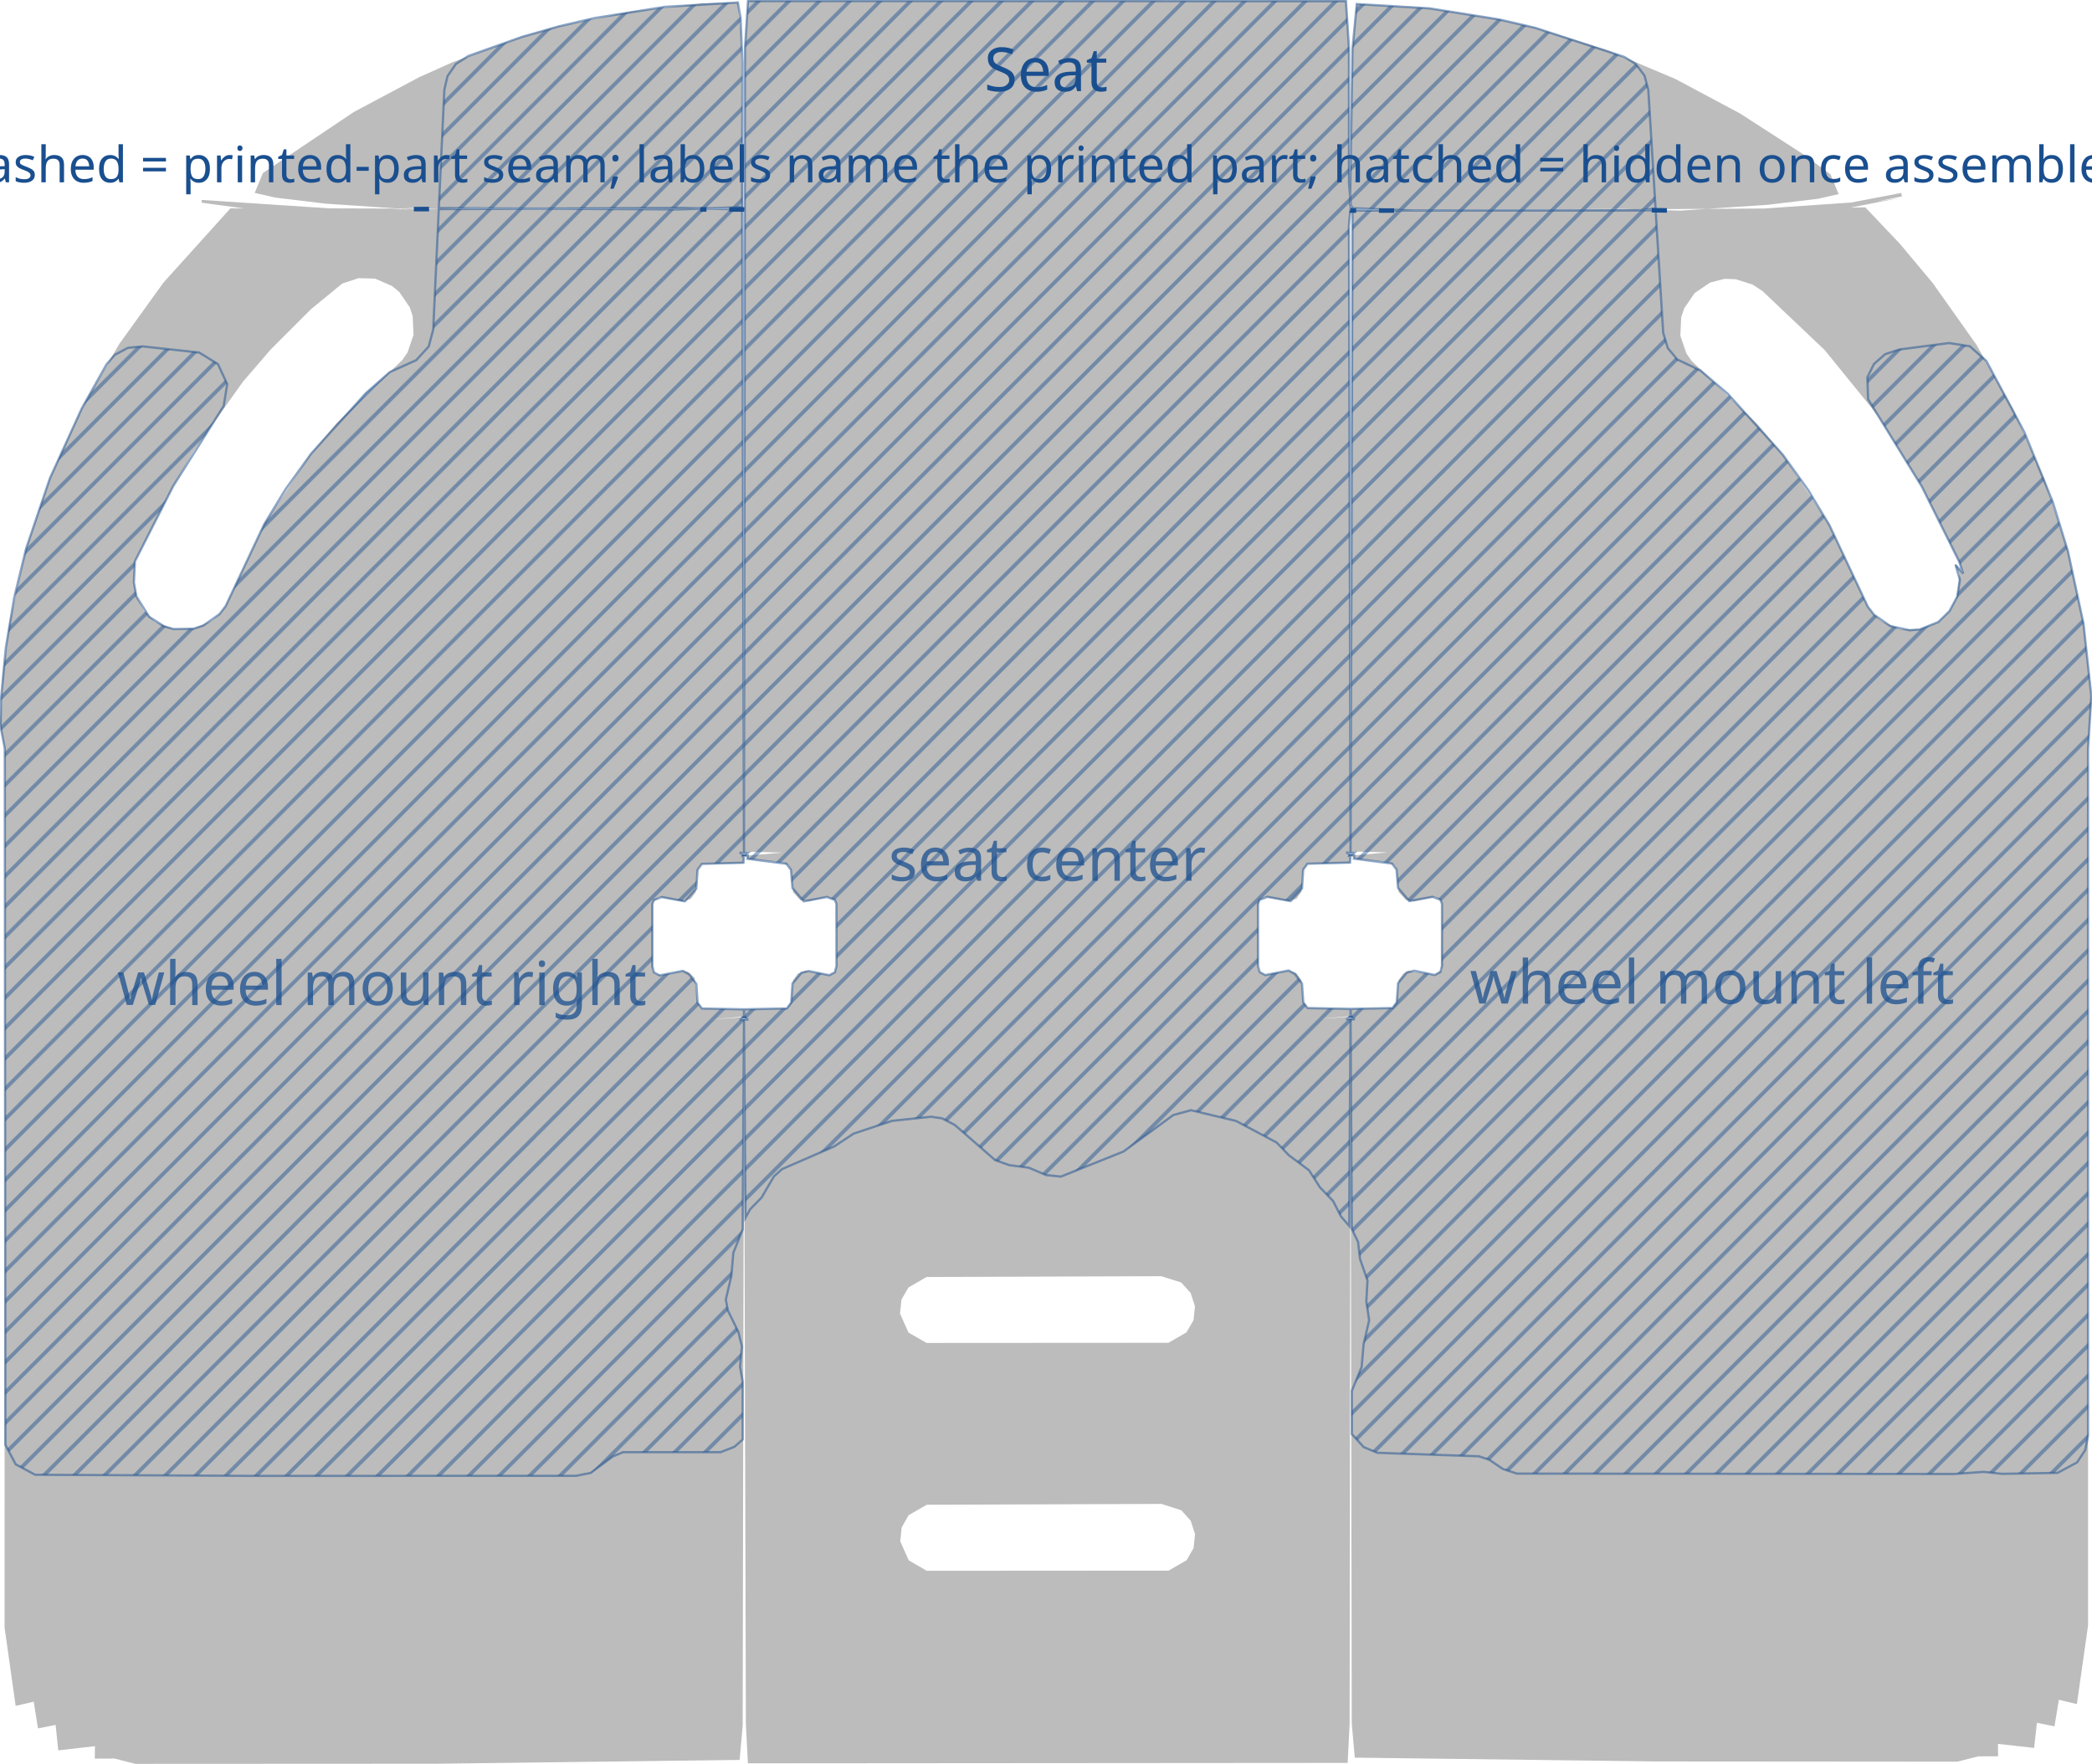
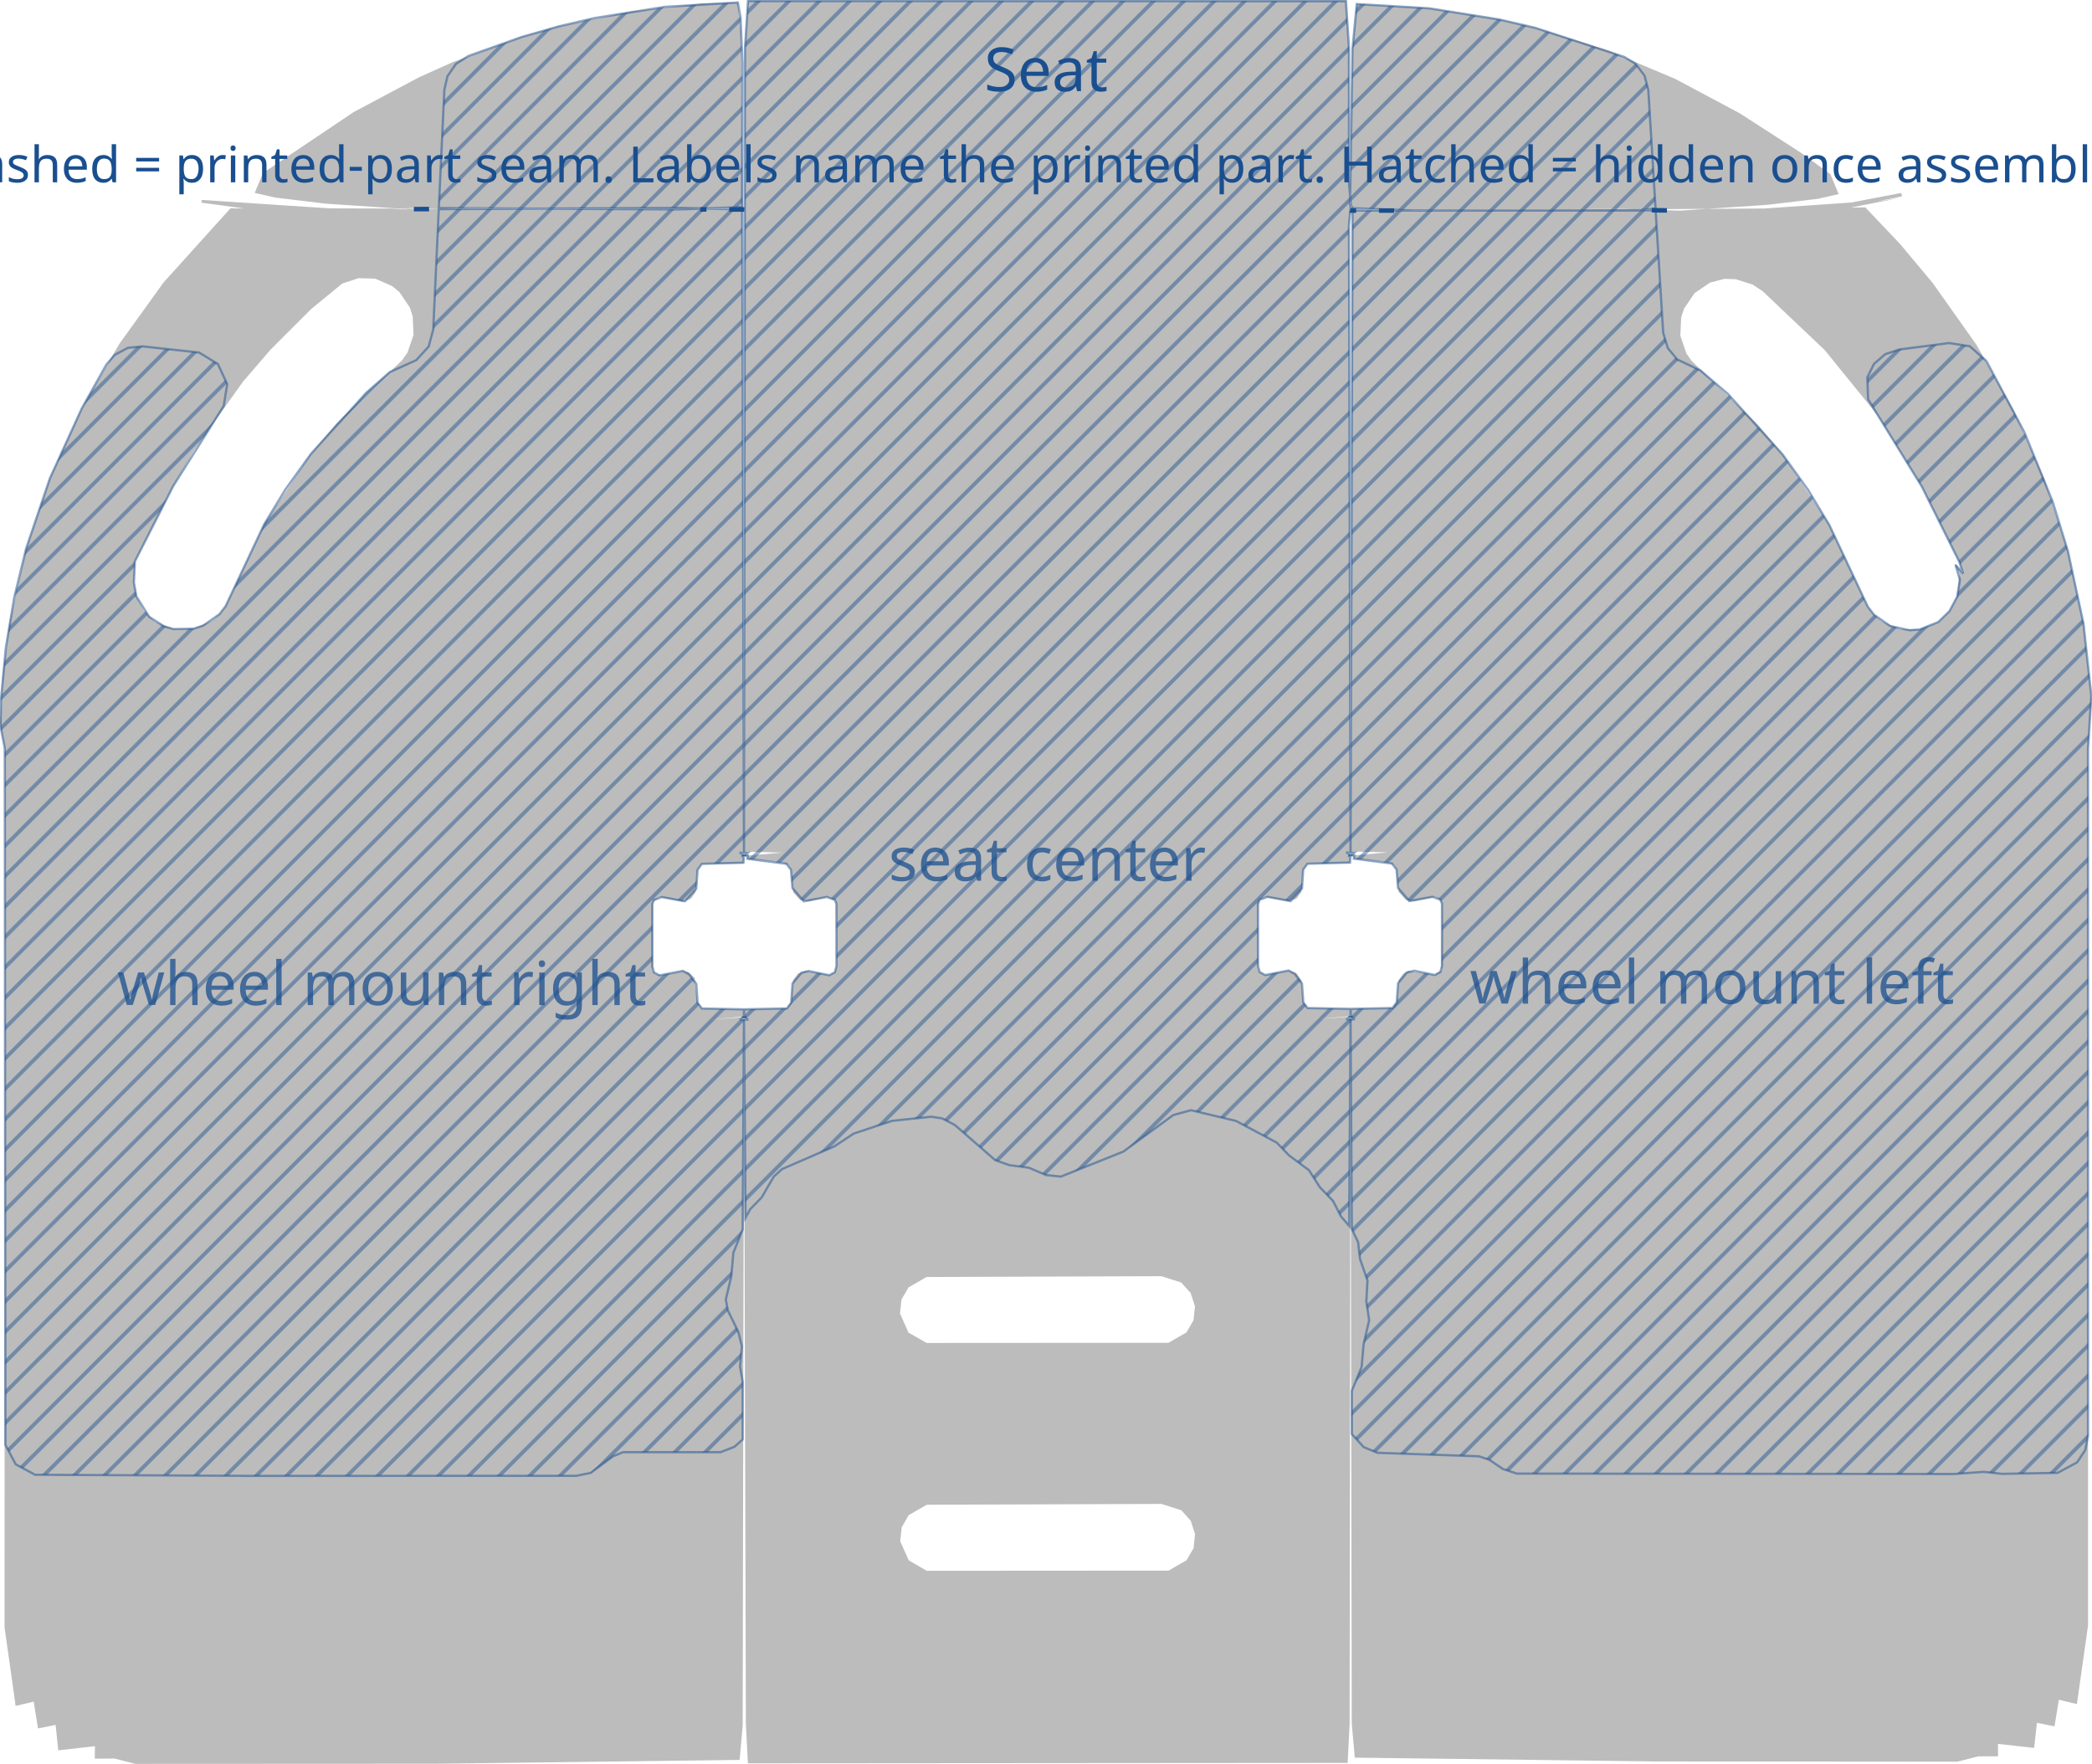
<svg xmlns="http://www.w3.org/2000/svg" width="275.4mm" height="232.2mm" viewBox="0 0 275.4 232.2" version="1.1">
  <defs>
    <pattern id="hidden" width="4" height="4" patternUnits="userSpaceOnUse">
      <path d="M-1 1 L1 -1 M0 4 L4 0 M3 5 L5 3" stroke="#1a4f8f" stroke-width="0.5" stroke-opacity="0.45" />
    </pattern>
  </defs>
  <path d="M220.5 10.37 L211.53 6.59 L202.21 3.69 L197.46 2.58 L188.07 1.08 L178.61 0.53 L178.04 6.53 L177.72 26.96 L178.15 27.42 L177.94 27.7 L213.65 27.5 L221.17 27.73 L232.73 26.96 L239.34 26.17 L242.05 25.55 L240.96 22.93 L237.13 20.14 L229.07 14.94 Z M97.55 4.33 L97.13 0.33 L92.4 0.45 L82.94 1.53 L73.48 3.49 L68.78 4.83 L59.6 8.18 L55.15 10.18 L46.55 14.76 L34.62 22.77 L33.53 25.39 L36.24 26.01 L42.87 26.81 L54.48 27.59 L62.02 27.35 L97.8 27.57 Z M184.13 129 L183.88 131.94 L183.32 132.7 L177.79 132.81 L177.79 133.89 L178.35 134.2 L177.79 134.11 L177.95 226.88 L178.35 231.38 L218.06 231.88 L257.68 231.91 L260.43 231.21 L263.03 231.2 L263.02 229.57 L267.78 230.1 L268.15 226.79 L270.46 227.26 L271.04 223.76 L273.41 224.33 L274.88 213.99 L274.88 98.56 L275.35 92.01 L274.3 82.2 L272.21 72.47 L269.12 63.05 L265.09 54.01 L260.19 45.39 L254.44 37.27 L250.17 32.16 L245.56 27.3 L243.67 27.32 L250.16 26.04 L246.96 26.55 L250.38 25.85 L250.29 25.4 L243.7 26.66 L232.27 27.45 L186.33 27.72 L178.05 27.41 L177.79 112.3 L178.35 112.21 L177.78 112.64 L182.72 112.21 L178.21 112.1 L178.23 113.03 L182.59 113.48 L183.52 113.89 L183.85 114.48 L184.13 117.42 L185.1 118.49 L186.18 118.63 L188.89 118.06 L189.61 118.44 L189.83 118.96 L189.75 127.73 L188.88 128.35 L185.44 127.81 L184.78 128.12 Z M225.12 37.2 L227.01 36.71 L228.5 36.76 L230.72 37.46 L232.04 38.33 L240.2 46.07 L247.22 54.72 L253 64.06 L257.92 73.94 L258.44 75.51 L257.27 74.17 L257.95 75.56 L257.65 78.56 L256.63 80.46 L255.16 81.89 L252.72 82.86 L250.09 82.82 L247.69 81.77 L246.69 80.91 L245.89 79.87 L240.74 68.94 L234.79 59.97 L231.34 55.84 L222.7 47.52 L222 46.52 L221.21 44.2 L221.32 41.76 L221.71 40.6 L223.09 38.58 Z M89.9 127.81 L87.13 128.4 L86.29 128.2 L85.95 127.78 L85.95 118.72 L86.82 118.09 L89.9 118.68 L90.94 118.33 L91.58 117.44 L91.83 114.5 L92.39 113.73 L97.87 113.64 L97.94 112.55 L97.37 112.24 L97.94 112.32 L97.71 27.27 L89.39 27.57 L43.39 27.43 L26.57 26.32 L26.53 26.68 L32.19 27.45 L30.34 27.42 L21.52 37.2 L15.73 45.24 L10.74 53.81 L6.61 62.86 L3.42 72.3 L1.24 82.04 L0.38 88.64 L0 95.25 L0.63 98.53 L0.6 214.23 L2.06 224.57 L4.44 224.01 L5 227.53 L7.32 227.07 L7.67 230.42 L12.5 229.87 L12.48 231.51 L15.09 231.5 L17.84 232.2 L57.57 232.18 L97.37 231.68 L97.77 227.16 L97.94 134.17 L97.38 134.26 L97.94 133.82 L93 134.26 L98.01 133.89 L97.94 132.87 L92.4 132.76 L91.83 131.99 L91.43 128.72 L90.62 127.98 Z M49.39 36.68 L51.63 37.66 L52.57 38.44 L53.95 40.47 L54.33 41.64 L54.44 44.08 L53.65 46.4 L52.95 47.41 L44.29 55.73 L40.83 59.88 L34.87 68.86 L29.7 79.8 L28.89 80.85 L27.9 81.71 L25.49 82.76 L22.86 82.81 L20.42 81.85 L18.95 80.43 L17.96 78.53 L17.63 76.69 L17.76 73.9 L22.79 64.01 L25.57 59.24 L32.02 50.2 L35.67 45.97 L40.94 40.7 L45.05 37.33 L47.2 36.62 Z M54.48 27.56 L56.33 27.56 L54.48 27.36 L51.7 27.54 Z M177.59 18.57 L177.59 6.36 L177.19 0.06 L98.47 0.08 L98.07 6.38 L97.94 112.32 L98.5 112.24 L97.94 112.67 L103 112.24 L98.37 112.12 L98.39 113.05 L102.87 113.5 L103.8 113.92 L104.13 114.51 L104.41 117.45 L105.38 118.52 L106.46 118.65 L108.86 118.08 L109.9 118.47 L110.11 118.98 L110.12 127.18 L109.9 128 L109.17 128.38 L106.09 127.8 L105.05 128.15 L104.41 129.04 L104.16 131.98 L103.6 132.75 L97.94 132.87 L97.94 133.95 L98.51 134.25 L97.94 134.17 L98.19 226.98 L98.46 232.13 L177.41 232.07 L177.67 226.92 L177.79 134.11 L177.23 134.2 L177.79 133.77 L172.73 134.2 L177.86 133.83 L177.79 132.81 L172.13 132.7 L171.57 131.94 L171.31 129.01 L170.67 128.12 L169.64 127.76 L166.56 128.36 L165.83 127.97 L165.62 127.46 L165.61 119.27 L165.83 118.45 L166.56 118.07 L169.64 118.65 L170.67 118.3 L171.31 117.41 L171.56 114.47 L172.12 113.71 L177.72 113.61 L177.78 112.52 L177.22 112.21 L177.79 112.3 L177.59 29.64 L177.83 26.96 Z M152.9 197.98 L155.52 198.82 L156.75 200.19 L157.32 201.95 L157.13 203.79 L156.21 205.39 L153.84 206.76 L122 206.78 L119.63 205.41 L118.51 202.9 L118.7 201.07 L119.62 199.46 L122 198.09 Z M152.88 168 L155.5 168.83 L156.74 170.21 L157.31 171.96 L157.12 173.8 L156.19 175.4 L153.82 176.77 L121.98 176.79 L119.6 175.43 L118.48 172.92 L118.67 171.08 L119.6 169.48 L121.97 168.11 Z" fill="#bcbcbc" fill-rule="evenodd" />
  <path d="M178.34 27.72 L217.96 27.68 L216.99 11.84 L216.49 9.95 L215.31 8.4 L213.82 7.49 L202.09 3.66 L197.34 2.56 L188.17 1.1 L178.61 0.53 L178.04 6.53 L177.72 26.96 L178.15 27.42 L177.94 27.7 Z M97.69 27.58 L97.74 8.36 L97.49 2.32 L97.13 0.33 L87.55 0.9 L78.36 2.36 L73.6 3.46 L68.67 4.87 L61.66 7.37 L60.02 8.42 L58.91 10.03 L58.5 11.79 L57.76 27.53 L89.8 27.37 Z M257.23 194.04 L261.14 193.76 L263.56 194.02 L270.87 193.89 L273.43 192.52 L274.51 190.89 L274.88 188.99 L274.88 98.56 L275.31 91.61 L274.28 82.1 L272.23 72.56 L270.23 66.07 L266.5 56.9 L261.49 47.51 L259.31 45.58 L256.58 45.16 L250.02 46.01 L248.17 46.63 L246.7 47.91 L245.83 49.66 L245.92 52.56 L253 64.06 L257.92 73.94 L258.44 75.51 L257.43 74.35 L258.01 76.33 L257.65 78.56 L256.63 80.46 L255.16 81.89 L252.72 82.86 L251.4 82.97 L248.83 82.41 L246.69 80.91 L245.89 79.87 L240.82 69.11 L238.03 64.5 L234.67 59.83 L227.46 51.85 L223.85 48.77 L220.8 47.32 L219.56 45.83 L218.95 43.81 L217.94 27.47 L215.61 27.71 L186.33 27.72 L178.05 27.41 L177.79 112.3 L178.25 112.26 L177.78 112.64 L178.28 112.6 L178.23 113.03 L183.25 113.68 L183.85 114.48 L184.04 116.88 L185.53 118.62 L188.58 118.06 L189.61 118.44 L189.83 118.96 L189.83 127.15 L189.62 127.96 L188.88 128.35 L186.18 127.79 L185.22 128.02 L184.05 129.43 L183.88 131.94 L183.32 132.7 L177.79 132.81 L177.79 133.89 L178.35 134.2 L177.79 134.11 L177.96 161.8 L178.78 163.49 L179.04 165.73 L180.02 168.57 L179.87 171.31 L180.24 173.81 L179.51 176.95 L179.25 179.95 L177.96 183.09 L177.96 188.78 L179.52 190.5 L181.33 191.25 L194.68 191.71 L196.07 192.17 L197.84 193.38 L199.7 193.99 Z M33.19 194.29 L75.84 194.28 L77.76 193.9 L80.67 191.73 L82.02 191.17 L94.86 191.17 L96.68 190.46 L97.77 189.5 L97.77 181.9 L97.42 179.9 L97.67 177.24 L97.2 175.34 L95.82 172.52 L95.55 171.08 L96.28 167.95 L96.54 164.92 L97.77 161.83 L97.94 134.17 L97.38 134.26 L98.01 133.89 L97.94 132.87 L92.4 132.76 L91.83 131.99 L91.67 129.53 L90.71 128.26 L89.9 127.81 L86.82 128.4 L86.09 128.01 L85.87 127.2 L85.87 118.99 L86.09 118.48 L87.13 118.09 L90.16 118.65 L91.66 116.99 L91.83 114.5 L92.39 113.73 L97.87 113.57 L97.94 112.55 L97.37 112.24 L97.94 112.32 L97.71 27.27 L89.39 27.57 L57.77 27.39 L57.03 43.39 L56.43 45.62 L54.8 47.41 L51.3 48.99 L48.18 51.74 L40.95 59.73 L37.59 64.41 L34.78 69.02 L29.7 79.8 L28.89 80.85 L26.75 82.36 L25.49 82.76 L22.86 82.81 L21.59 82.45 L19.64 81.2 L17.96 78.53 L17.63 76.69 L17.76 73.9 L22.79 64.01 L29.45 53.44 L29.91 50.57 L28.69 47.93 L26.22 46.41 L18.78 45.6 L16.84 45.79 L15.11 46.71 L14.02 47.97 L10.78 53.74 L6.58 62.94 L3.44 72.21 L1.87 78.68 L0.77 85.25 L0.13 92.04 L0.08 95.66 L0.63 98.53 L0.71 190.21 L2.07 192.77 L4.63 194.14 Z M177.63 158.64 L177.79 134.11 L177.23 134.2 L177.86 133.83 L177.79 132.81 L172.13 132.7 L171.57 131.94 L171.4 129.48 L170.45 128.21 L169.64 127.76 L166.56 128.36 L165.83 127.97 L165.61 127.16 L165.61 118.96 L165.83 118.45 L166.86 118.06 L169.9 118.62 L171.4 116.96 L171.56 114.47 L172.12 113.71 L177.72 113.55 L177.78 112.52 L177.22 112.21 L177.79 112.3 L177.59 29.64 L177.83 26.96 L177.59 24.1 L177.59 6.36 L177.19 0.16 L98.47 0.14 L98.07 6.38 L97.94 112.32 L98.42 112.28 L97.94 112.67 L98.44 112.63 L98.39 113.05 L103.53 113.71 L104.13 114.51 L104.32 116.9 L105.81 118.65 L108.86 118.08 L109.9 118.47 L110.11 118.98 L110.12 127.18 L109.9 128 L109.17 128.38 L106.46 127.83 L105.51 128.06 L104.33 129.47 L104.16 131.98 L103.6 132.75 L97.94 132.87 L97.94 133.95 L98.51 134.25 L97.94 134.17 L98.14 160.31 L98.77 159.17 L100.27 157.63 L101.87 154.88 L102.96 153.9 L109.82 150.92 L112.38 149.23 L117.44 147.55 L122.57 147.01 L124.01 147.22 L125.69 148.09 L131.02 152.73 L132.86 153.38 L135.44 153.72 L137.72 154.69 L139.66 154.89 L147.9 151.59 L154.45 146.79 L156.78 146.15 L162.71 147.56 L168.07 150.41 L169.67 152.08 L172.32 154.05 L173.75 156.29 L175.49 158.1 L176.53 160.13 L177.63 161.4 Z" fill="url(#hidden)" fill-rule="evenodd" stroke="#1a4f8f" stroke-width="0.3" stroke-opacity="0.5" />
  <polyline points="183.53,27.72 178.05,27.72 178.15,27.42" fill="none" stroke="#1a4f8f" stroke-width="0.6" stroke-dasharray="2 3" />
  <polyline points="217.44,27.67 221.17,27.73" fill="none" stroke="#1a4f8f" stroke-width="0.6" stroke-dasharray="2 3" />
  <polyline points="97.51,27.27 97.5,27.37" fill="none" stroke="#1a4f8f" stroke-width="0.6" stroke-dasharray="2 3" />
  <polyline points="97.71,27.27 97.69,27.58 92.19,27.57" fill="none" stroke="#1a4f8f" stroke-width="0.6" stroke-dasharray="2 3" />
  <polyline points="54.48,27.53 58.22,27.52" fill="none" stroke="#1a4f8f" stroke-width="0.6" stroke-dasharray="2 3" />
  <polyline points="177.78,112.52 177.78,112.64" fill="none" stroke="#1a4f8f" stroke-width="0.6" stroke-dasharray="2 3" />
  <polyline points="177.79,133.77 177.79,133.89" fill="none" stroke="#1a4f8f" stroke-width="0.6" stroke-dasharray="2 3" />
  <polyline points="97.94,112.67 97.94,112.55" fill="none" stroke="#1a4f8f" stroke-width="0.6" stroke-dasharray="2 3" />
  <polyline points="97.94,133.95 97.94,133.82" fill="none" stroke="#1a4f8f" stroke-width="0.6" stroke-dasharray="2 3" />
  <text x="225.38" y="132.13" text-anchor="middle" font-family="sans-serif" font-size="8" fill="#1a4f8f" opacity="0.75">wheel mount left</text>
  <text x="50.27" y="132.31" text-anchor="middle" font-family="sans-serif" font-size="8" fill="#1a4f8f" opacity="0.75">wheel mount right</text>
  <text x="137.87" y="115.95" text-anchor="middle" font-family="sans-serif" font-size="8" fill="#1a4f8f" opacity="0.75">seat center</text>
  <text x="137.7" y="12" text-anchor="middle" font-family="sans-serif" font-size="8" fill="#1a4f8f">Seat</text>
-   <text x="137.7" y="24" text-anchor="middle" font-family="sans-serif" font-size="6.6" fill="#1a4f8f">dashed = printed-part seam; labels name the printed part; hatched = hidden once assembled</text>
+   <text x="137.7" y="24" text-anchor="middle" font-family="sans-serif" font-size="6.6" fill="#1a4f8f">Dashed = printed-part seam. Labels name the printed part. Hatched = hidden once assembled</text>
</svg>
